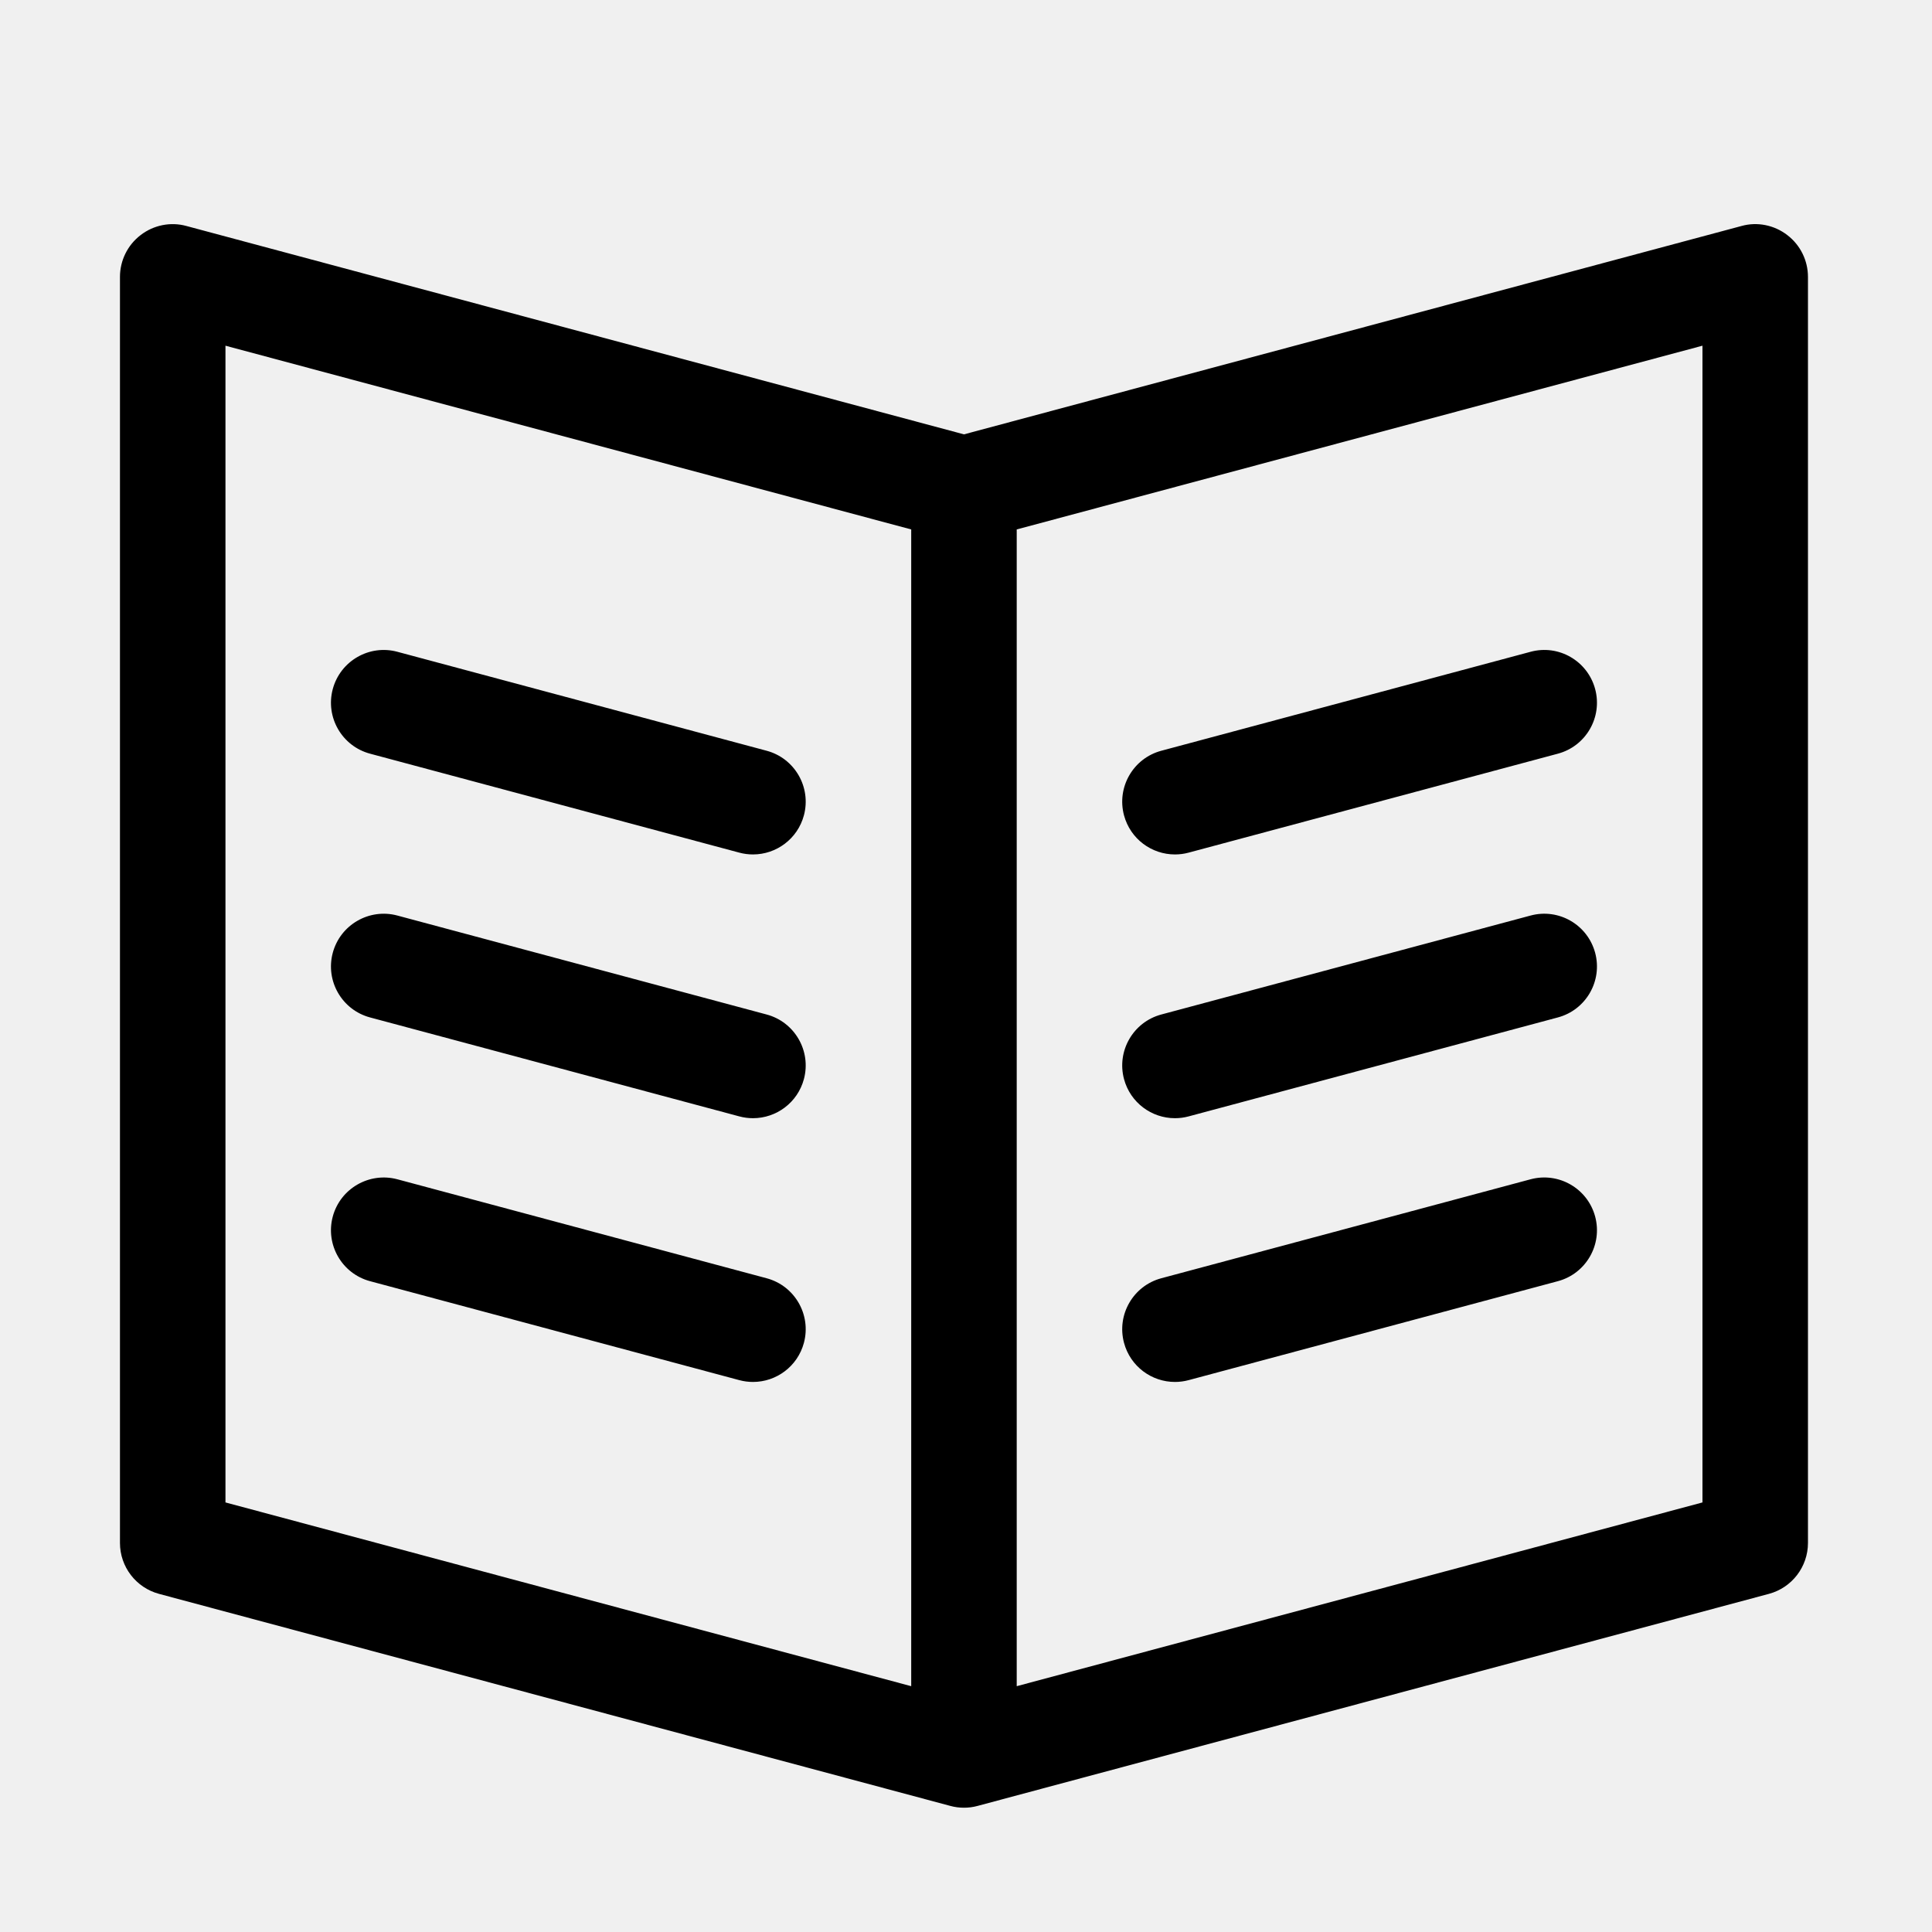
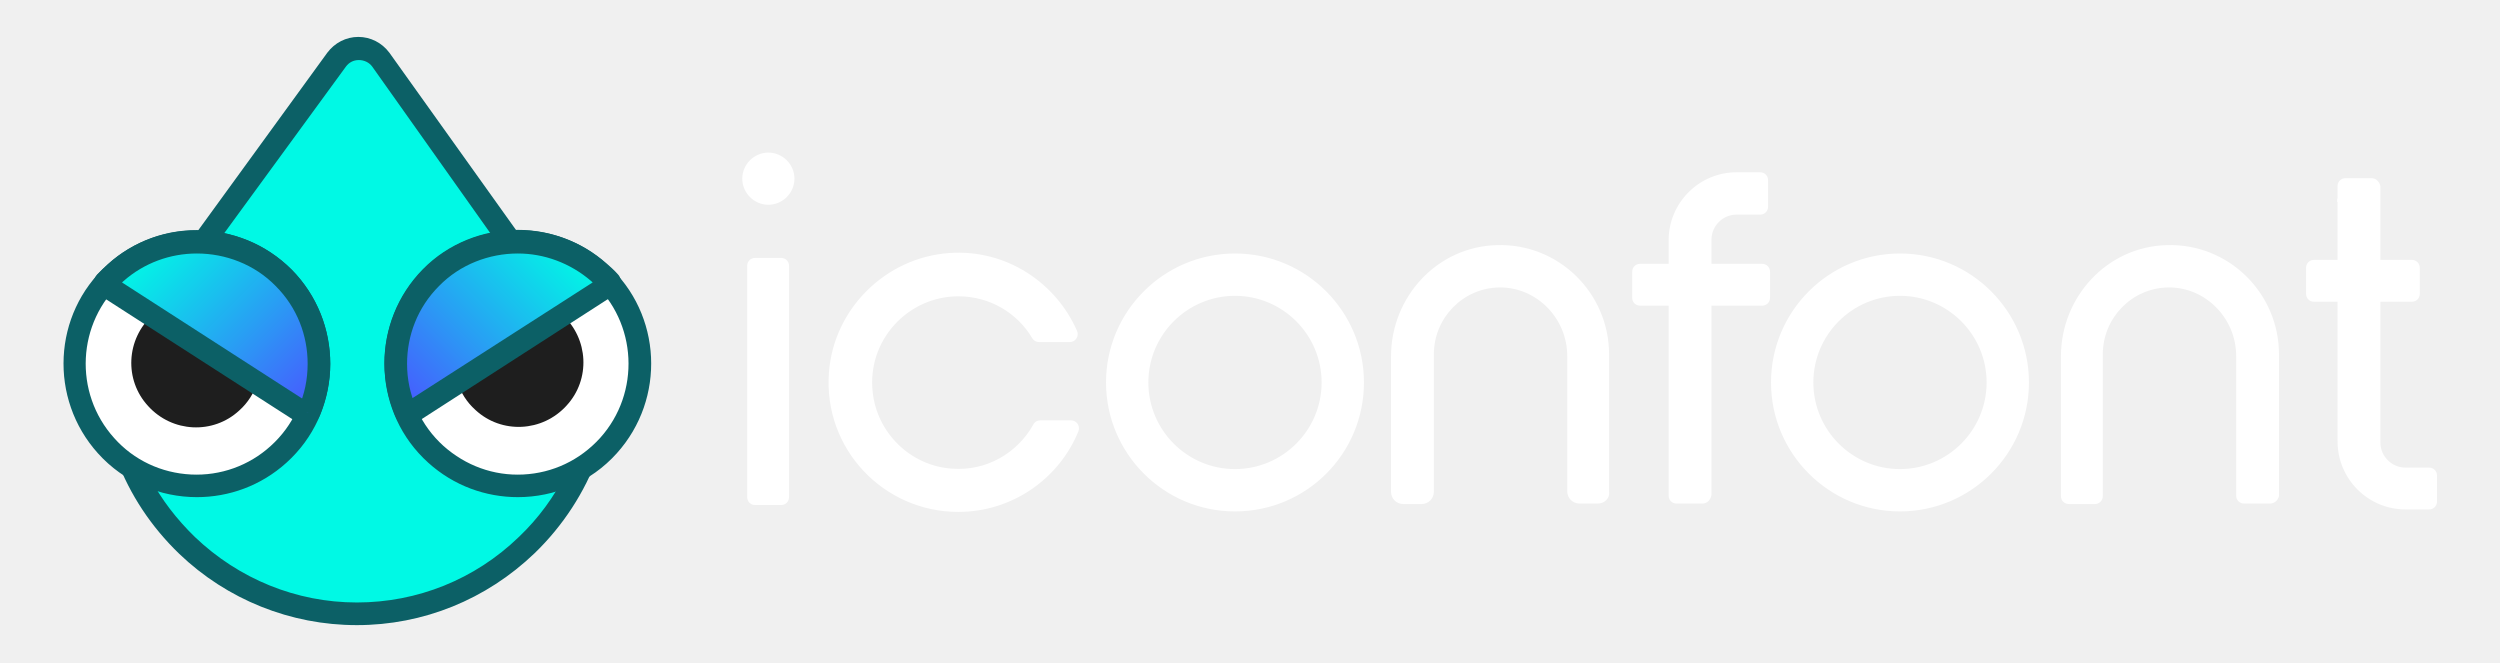
- <svg xmlns="http://www.w3.org/2000/svg" t="1687619412621" class="icon" viewBox="0 0 1024 1024" version="1.1" p-id="4990" width="200" height="200">
-   <path d="M196.14 399.467l195.711 52.45c2.43 0.654 4.859 0.954 7.263 0.954 12.34 0 23.617-8.218 26.974-20.723 3.986-14.907-4.859-30.252-19.767-34.239l-195.71-52.45c-14.853-4.013-30.225 4.833-34.239 19.767C172.387 380.137 181.233 395.481 196.14 399.467zM196.14 539.262l195.711 52.448c2.43 0.656 4.859 0.956 7.263 0.956 12.34 0 23.617-8.218 26.974-20.723 3.986-14.907-4.859-30.253-19.767-34.239l-195.71-52.45c-14.853-3.986-30.225 4.832-34.239 19.767C172.387 519.93 181.233 535.275 196.14 539.262zM196.14 679.054l195.711 52.45c2.43 0.654 4.859 0.956 7.263 0.956 12.34 0 23.617-8.218 26.974-20.724 3.986-14.908-4.859-30.252-19.767-34.239l-195.71-52.45c-14.853-3.959-30.225 4.834-34.239 19.768C172.387 659.724 181.233 675.068 196.14 679.054zM947.311 124.604c-6.88-5.324-15.945-7.153-24.245-4.833L510.922 230.215 98.777 119.772c-8.3-2.293-17.365-0.49-24.245 4.833-6.908 5.269-10.949 13.488-10.949 22.171v671.009c0 12.64 8.492 23.726 20.724 27.002L503.685 957.167c2.376 0.656 4.806 0.956 7.236 0.956s4.859-0.3 7.235-0.956l419.379-112.38c12.232-3.276 20.724-14.362 20.724-27.002V146.775C958.259 138.093 954.218 129.874 947.311 124.604zM482.964 893.714l-363.463-97.392V183.225l363.463 97.391V893.714zM902.342 796.322l-363.461 97.392V280.616l363.461-97.391V796.322zM622.728 452.873c2.403 0 4.833-0.3 7.263-0.954l195.71-52.45c14.908-3.986 23.754-19.33 19.768-34.239-4.014-14.934-19.331-23.808-34.239-19.767l-195.71 52.45c-14.907 3.986-23.754 19.33-19.768 34.239C599.112 444.656 610.388 452.873 622.728 452.873zM622.728 592.667c2.403 0 4.833-0.3 7.263-0.956l195.71-52.448c14.908-3.987 23.754-19.332 19.768-34.239-4.014-14.935-19.331-23.782-34.239-19.767L615.52 537.706c-14.907 3.985-23.754 19.331-19.768 34.239C599.112 584.448 610.388 592.667 622.728 592.667zM622.728 732.46c2.403 0 4.833-0.302 7.263-0.956l195.71-52.45c14.908-3.986 23.754-19.33 19.768-34.239-4.014-14.934-19.331-23.755-34.239-19.768l-195.71 52.45c-14.907 3.986-23.754 19.33-19.768 34.239C599.112 724.242 610.388 732.46 622.728 732.46z" p-id="4991" />
+ <svg xmlns="http://www.w3.org/2000/svg" version="1.1" id="图层_1" x="0" y="0" viewBox="0 0 507.9 134.5" style="enable-background:new 0 0 507.9 134.5" xml:space="preserve">
+   <style>.st0{fill:#fff}.st2{fill:#0c6066}.st3{fill:#1e1e1e}</style>
+   <path class="st0" d="M250.9 103.9c-14.5 0-26.2-11.8-26.2-26.2 0-14.5 11.8-26.2 26.2-26.2 14.5 0 26.2 11.8 26.2 26.2 0 14.5-11.7 26.2-26.2 26.2zm0-43.8c-9.7 0-17.6 7.9-17.6 17.6 0 9.7 7.9 17.6 17.6 17.6 9.7 0 17.6-7.9 17.6-17.6 0-9.7-7.9-17.6-17.6-17.6zm73.7 42.2h-3.7c-1.4 0-2.5-1.1-2.5-2.5V72.3c0-7.6-6.2-14-13.8-13.9-7.4.1-13.3 6.2-13.3 13.6v27.9c0 1.4-1.1 2.5-2.5 2.5h-3.7c-1.4 0-2.5-1.1-2.5-2.5V72.4c0-12.1 9.4-22.3 21.5-22.6 12.5-.4 22.8 9.7 22.8 22.2v27.9c.2 1.3-.9 2.4-2.3 2.4zm136.6 0h-5.3c-.9 0-1.6-.7-1.6-1.6V72.3c0-7.6-6.2-14-13.8-13.9-7.4.1-13.3 6.2-13.3 13.6v28.8c0 .9-.7 1.6-1.6 1.6h-5.3c-.9 0-1.6-.7-1.6-1.6V72.4c0-12.1 9.4-22.3 21.5-22.6 12.5-.4 22.8 9.7 22.8 22.2v28.8c-.2.8-.9 1.5-1.8 1.5zm-75.2 1.6c-14.5 0-26.2-11.8-26.2-26.2 0-14.5 11.8-26.2 26.2-26.2 14.5 0 26.2 11.8 26.2 26.2 0 14.5-11.8 26.2-26.2 26.2zm0-43.8c-9.7 0-17.6 7.9-17.6 17.6 0 9.7 7.9 17.6 17.6 17.6 9.7 0 17.6-7.9 17.6-17.6 0-9.7-7.9-17.6-17.6-17.6zM209.9 86.3c-3.2 5.7-9.5 9.5-16.6 8.9-8.3-.6-15.1-7.2-16-15.5-1.2-10.5 7.1-19.5 17.4-19.5 6.4 0 12 3.4 15 8.5.3.5.8.8 1.4.8h6.2c1.2 0 2-1.2 1.5-2.3-4.3-9.8-14.4-16.6-25.9-15.8-13 .9-23.6 11.4-24.5 24.4-1.1 15.4 11.1 28.2 26.3 28.2 11 0 20.5-6.8 24.4-16.4.4-1.1-.4-2.2-1.5-2.2h-6.2c-.7 0-1.2.3-1.5.9zm-51.2 16.3h-5.3c-.9 0-1.6-.7-1.6-1.6V54c0-.9.7-1.6 1.6-1.6h5.3c.9 0 1.6.7 1.6 1.6v47c0 .9-.7 1.6-1.6 1.6zm187.2-.3h-5.3c-.9 0-1.6-.7-1.6-1.6V48.8c0-7.6 6.2-13.8 13.8-13.8h4.8c.9 0 1.6.7 1.6 1.6V42c0 .9-.7 1.6-1.6 1.6h-4.8c-2.8 0-5.1 2.3-5.1 5.1v51.9c-.2 1-.9 1.7-1.8 1.7zm135.9-66.1h-5.3c-.9 0-1.6.7-1.6 1.6v51.9c0 7.6 6.2 13.8 13.8 13.8h4.8c.9 0 1.6-.7 1.6-1.6v-5.3c0-.9-.7-1.6-1.6-1.6h-4.8c-2.8 0-5.1-2.3-5.1-5.1V37.8c-.2-.9-.9-1.6-1.8-1.6z" />
+   <path class="st0" d="M358 62.1h-24.8c-.9 0-1.6-.7-1.6-1.6v-5.3c0-.9.7-1.6 1.6-1.6H358c.9 0 1.6.7 1.6 1.6v5.3c0 .9-.7 1.6-1.6 1.6zm132-.8h-19.9c-.9 0-1.6-.7-1.6-1.6v-5.3c0-.9.7-1.6 1.6-1.6H490c.9 0 1.6.7 1.6 1.6v5.3c0 .9-.7 1.6-1.6 1.6zM474.8 41c0-.9.7-1.6 1.6-1.6h5.3c.9 0 1.6.7 1.6 1.6m-321.9-4.7c0 2.9-2.4 5.3-5.3 5.3s-5.3-2.4-5.3-5.3 2.4-5.3 5.3-5.3 5.3 2.4 5.3 5.3z" />
+   <path d="M121.9 72.5c.8 1.1 1.2 2.4 1.1 3.7-1.1 26.8-23.2 48.2-50.3 48.2-27.1 0-49.2-21.4-50.3-48.2-.1-1.3.3-2.6 1.1-3.7l45-59.7c2.3-3 6.8-3 9.1 0l44.3 59.7z" style="fill:#00f9e5" />
+   <path class="st0" d="M56.6 92.3c-10.2 9.2-25.8 8.4-35-1.7-9.2-10.2-8.4-25.8 1.7-35 10.2-9.2 25.8-8.4 35 1.7s8.5 25.8-1.7 35z" />
+   <path class="st2" d="M40 101c-7.4 0-14.8-3-20.1-8.9-10-11.1-9.2-28.3 1.9-38.3 5.4-4.9 12.3-7.4 19.5-7 7.2.4 13.9 3.5 18.8 8.9 10 11.1 9.2 28.3-1.9 38.3-5.2 4.7-11.7 7-18.2 7zm-.1-49.6c-5.6 0-10.9 2-15.1 5.8-9.2 8.3-9.9 22.6-1.6 31.8 4 4.5 9.6 7.1 15.6 7.4 6 .3 11.8-1.8 16.2-5.8 9.2-8.3 9.9-22.6 1.6-31.8-4-4.5-9.6-7.1-15.6-7.4h-1.1z" />
+   <path class="st3" d="M31 64c-5.4 4.9-5.8 13.2-.9 18.5 4.9 5.4 13.2 5.8 18.5.9 1.8-1.6 3-3.6 3.7-5.7L31 64z" />
+   <path class="st2" d="m39.1 48.4 27.4-37.7c1.5-2 3.8-3.2 6.3-3.2s4.8 1.2 6.3 3.2l27 37.8-5.4.4-25.1-35.4c-.6-.8-1.6-1.3-2.7-1.3s-2 .5-2.6 1.3L44 49.5l-4.9-1.1zm-8.6 48.7c2.3 4.4 5.4 8.4 9.1 12 8.9 8.5 20.6 13.3 32.9 13.3 12.3 0 24-4.7 32.9-13.3 4-3.8 7.2-8.2 9.6-13l6.5-3.5c-2.7 7.4-7.1 14.2-12.9 19.8C98.8 121.8 86 127 72.5 127a52.1 52.1 0 0 1-36.1-14.5c-5.7-5.5-10-12-12.7-19.2l6.8 3.8z" />
+   <linearGradient id="SVGID_1_" gradientUnits="userSpaceOnUse" x1="-884.44" y1="-1010.656" x2="-883.44" y2="-1010.656" gradientTransform="scale(47.9582 -47.9582) rotate(-45 776.85 -1574.223)">
+     <stop offset="0" style="stop-color:#00f9e5" />
+     <stop offset=".568" style="stop-color:#299df4" />
+     <stop offset="1" style="stop-color:#4a54ff" />
+   </linearGradient>
+   <path d="M62.7 83.9c3.9-9 2.3-19.9-5.1-27.4-9.2-9.3-24.3-9.8-34.1-1.2-.7.7-1.4 1.3-2.1 2.1-.2.2-.1.5.1.6L62 84.1c.2.1.6 0 .7-.2z" style="fill:url(#SVGID_1_)" />
+   <path class="st2" d="m62.7 83.9 2.1.9c1.5-3.5 2.3-7.2 2.3-10.9 0-6.9-2.6-13.8-7.8-19.1-5.3-5.3-12.3-8-19.3-8-6.4 0-12.9 2.2-18 6.8-.8.7-1.6 1.5-2.3 2.2-.5.6-.7 1.2-.7 1.9 0 .9.4 1.8 1.3 2.3l40.4 26c.5.3 1 .4 1.5.4s1-.1 1.5-.4c.4-.3.8-.7 1.1-1.2l-2.1-.9-2.1-.9 1.7.8-1-1.6c-.3.2-.6.5-.7.8l1.7.8-1-1.6 1 1.6v-1.9c-.4 0-.7.1-1 .3l1 1.6v-1.9 1.9l1-1.6c-.3-.2-.7-.3-1-.3v1.9l1-1.6-40.5-26.1-1 1.6h1.9c0-.6-.3-1.2-.9-1.6l-1 1.6h1.9-1.9l1.4 1.3c.3-.4.5-.8.5-1.3h-1.9l1.4 1.3c.6-.6 1.2-1.3 1.9-1.9 4.2-3.7 9.5-5.6 14.9-5.6 5.8 0 11.7 2.2 16 6.6 4.4 4.4 6.5 10.1 6.5 15.8 0 3.1-.6 6.2-1.9 9l2.1 1z" />
+   <path class="st0" d="M88.6 92.3c10.2 9.2 25.8 8.4 35-1.7 9.2-10.2 8.4-25.8-1.7-35-10.2-9.2-25.8-8.4-35 1.7s-8.5 25.8 1.7 35z" />
+   <path class="st2" d="M87 94c-11.1-10-11.9-27.2-1.9-38.3 4.9-5.4 11.5-8.5 18.8-8.9 7.2-.4 14.2 2.1 19.5 7 11.1 10 11.9 27.2 1.9 38.3-5.3 5.9-12.7 8.9-20.1 8.9-6.5 0-13-2.3-18.2-7zm17.1-42.6c-6 .3-11.5 2.9-15.6 7.4-8.3 9.2-7.6 23.5 1.6 31.8 4.5 4 10.2 6.1 16.2 5.8 6-.3 11.5-2.9 15.6-7.4 8.3-9.2 7.6-23.5-1.6-31.8-4.2-3.8-9.5-5.8-15.1-5.8h-1.1z" />
+   <path class="st3" d="M114.2 63.9c5.4 4.9 5.8 13.2.9 18.5-4.9 5.4-13.2 5.8-18.5.9-1.8-1.6-3-3.6-3.7-5.7l21.3-13.7z" />
+   <linearGradient id="SVGID_2_" gradientUnits="userSpaceOnUse" x1="-969.352" y1="-1095.568" x2="-968.352" y2="-1095.568" gradientTransform="rotate(135 -34078.736 -16594.771) scale(47.9582)">
+     <stop offset="0" style="stop-color:#00f9e5" />
+     <stop offset=".568" style="stop-color:#299df4" />
+     <stop offset="1" style="stop-color:#4a54ff" />
+   </linearGradient>
+   <path d="M82.5 83.8c-3.9-9-2.3-19.9 5.1-27.4 9.2-9.3 24.3-9.8 34.1-1.2.7.7 1.4 1.3 2.1 2.1.2.2.1.5-.1.6L83.2 84c-.3.2-.6.1-.7-.2z" style="fill:url(#SVGID_2_)" />
+   <path class="st2" d="m82.5 83.8 2.1-.9c-1.3-2.9-1.9-5.9-1.9-9 0-5.7 2.1-11.4 6.5-15.8 4.3-4.4 10.2-6.6 16-6.6 5.3 0 10.6 1.9 14.9 5.6.7.6 1.3 1.2 1.9 1.9l1.4-1.3h-1.9c0 .4.2.9.5 1.3l1.4-1.3h-1.9 1.9l-1-1.6c-.5.4-.9 1-.9 1.6h1.9l-1-1.6-40.5 26 1 1.6v-1.9c-.3 0-.7.1-1 .3l1 1.6v-1.9 1.9l1-1.6c-.3-.2-.6-.3-1-.3v1.9l1-1.6-1 1.6 1.7-.8c-.2-.4-.4-.7-.7-.8l-1 1.6 1.7-.8-2.1.9-2.1.9c.2.5.6 1 1.1 1.2.4.3 1 .4 1.5.4s1-.1 1.5-.4L125 59.8c.8-.5 1.2-1.4 1.2-2.3 0-.6-.2-1.3-.7-1.8-.7-.8-1.5-1.5-2.3-2.2-5.1-4.5-11.6-6.8-18-6.8-7 0-14.1 2.7-19.3 8-5.2 5.3-7.8 12.2-7.8 19.1 0 3.7.8 7.4 2.3 10.9l2.1-.9z" />
</svg>
